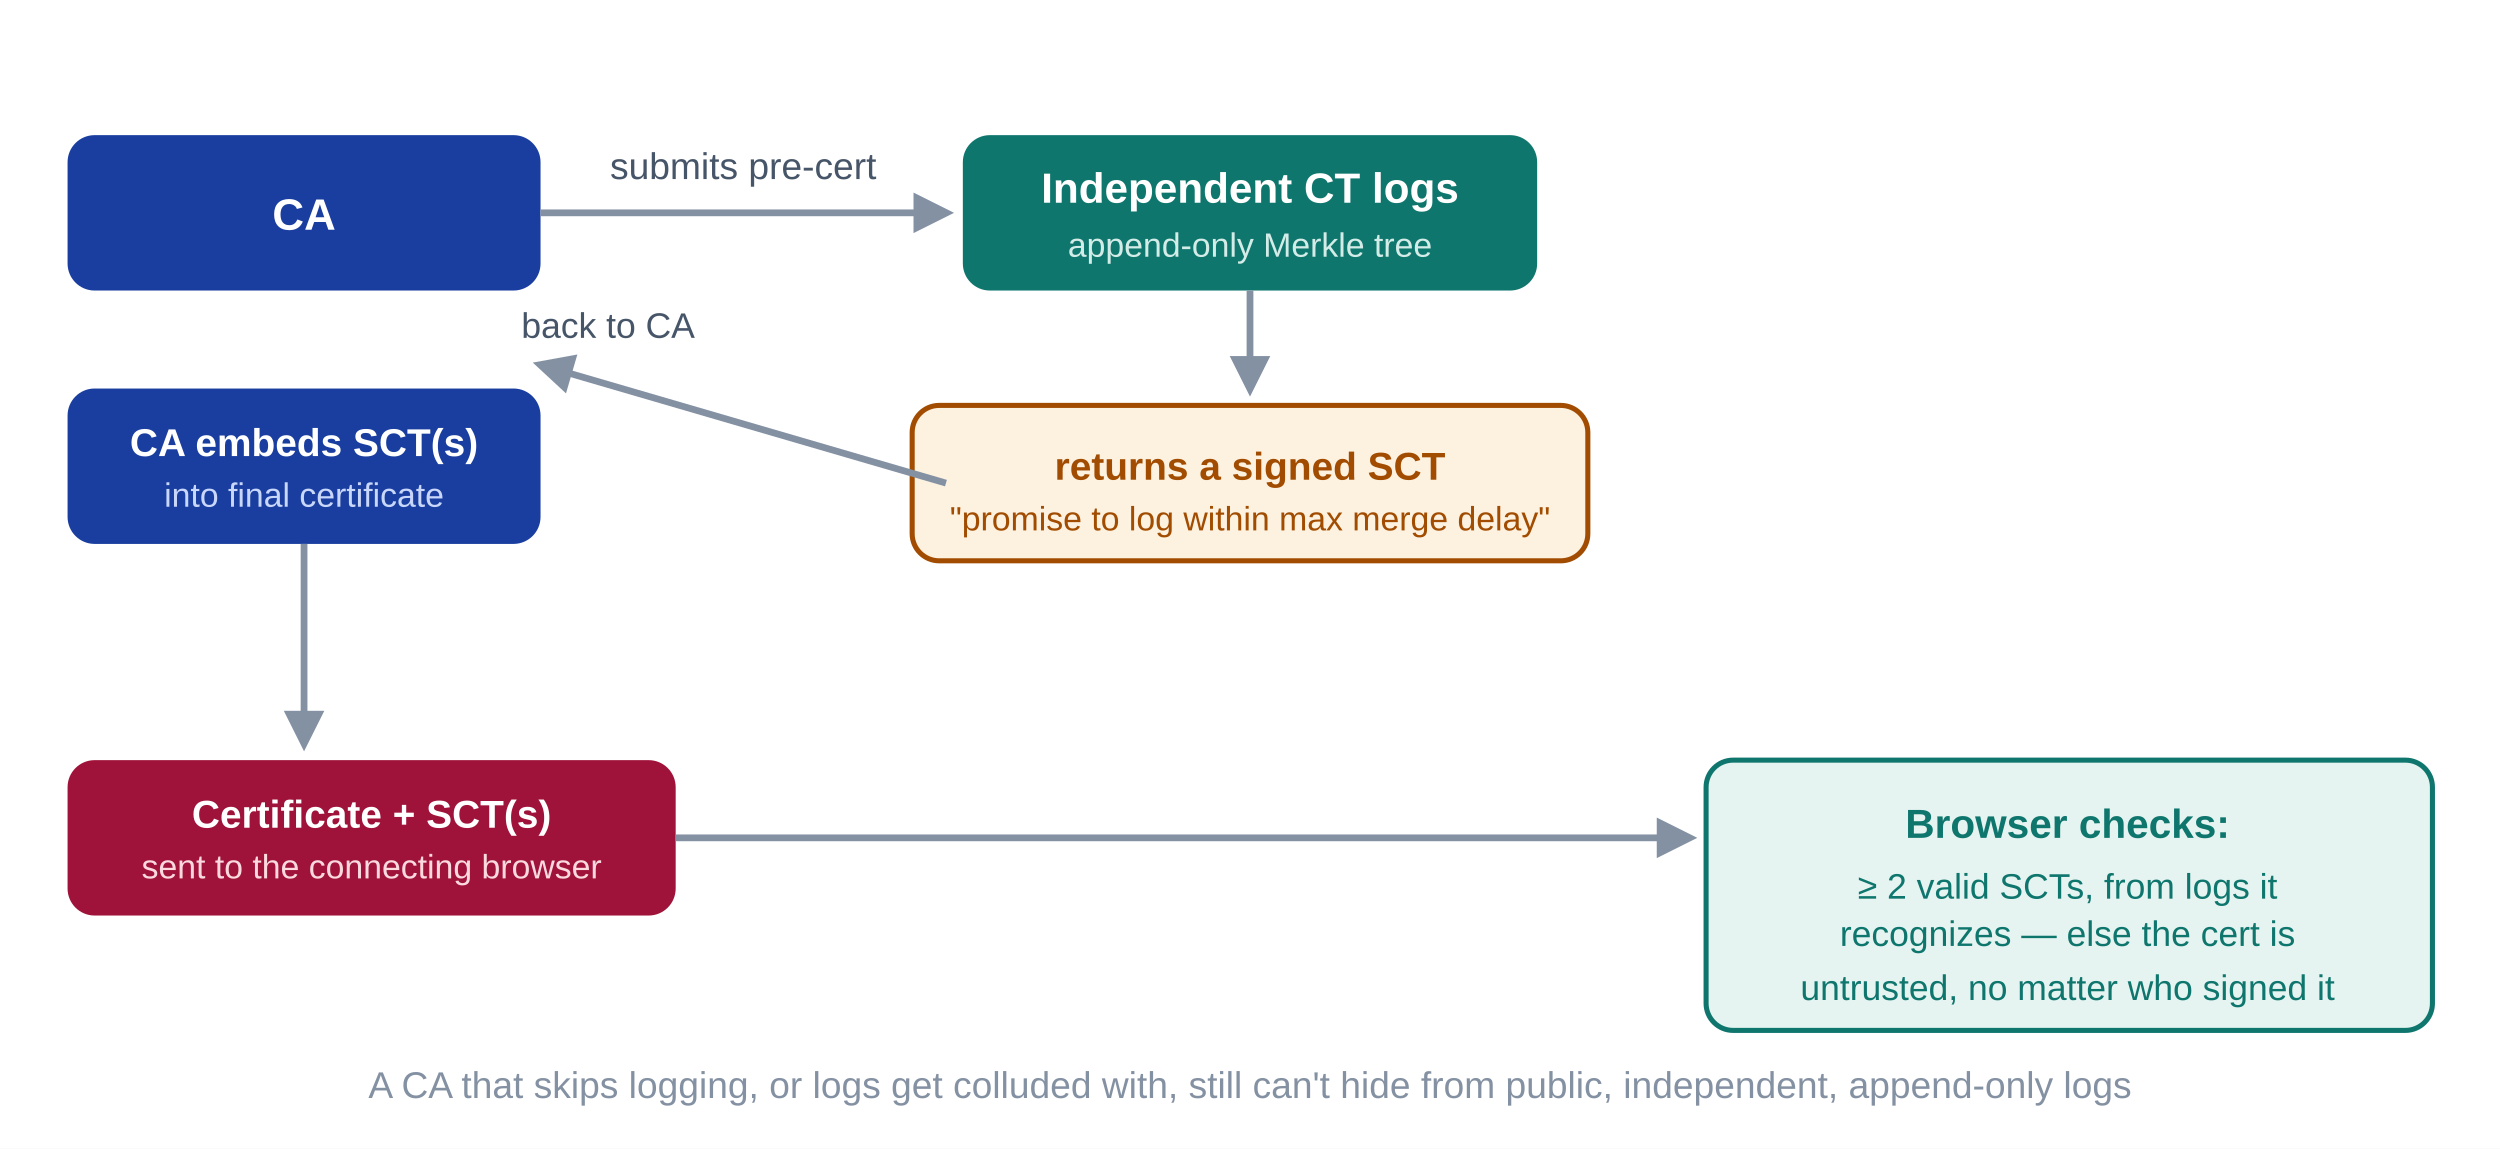
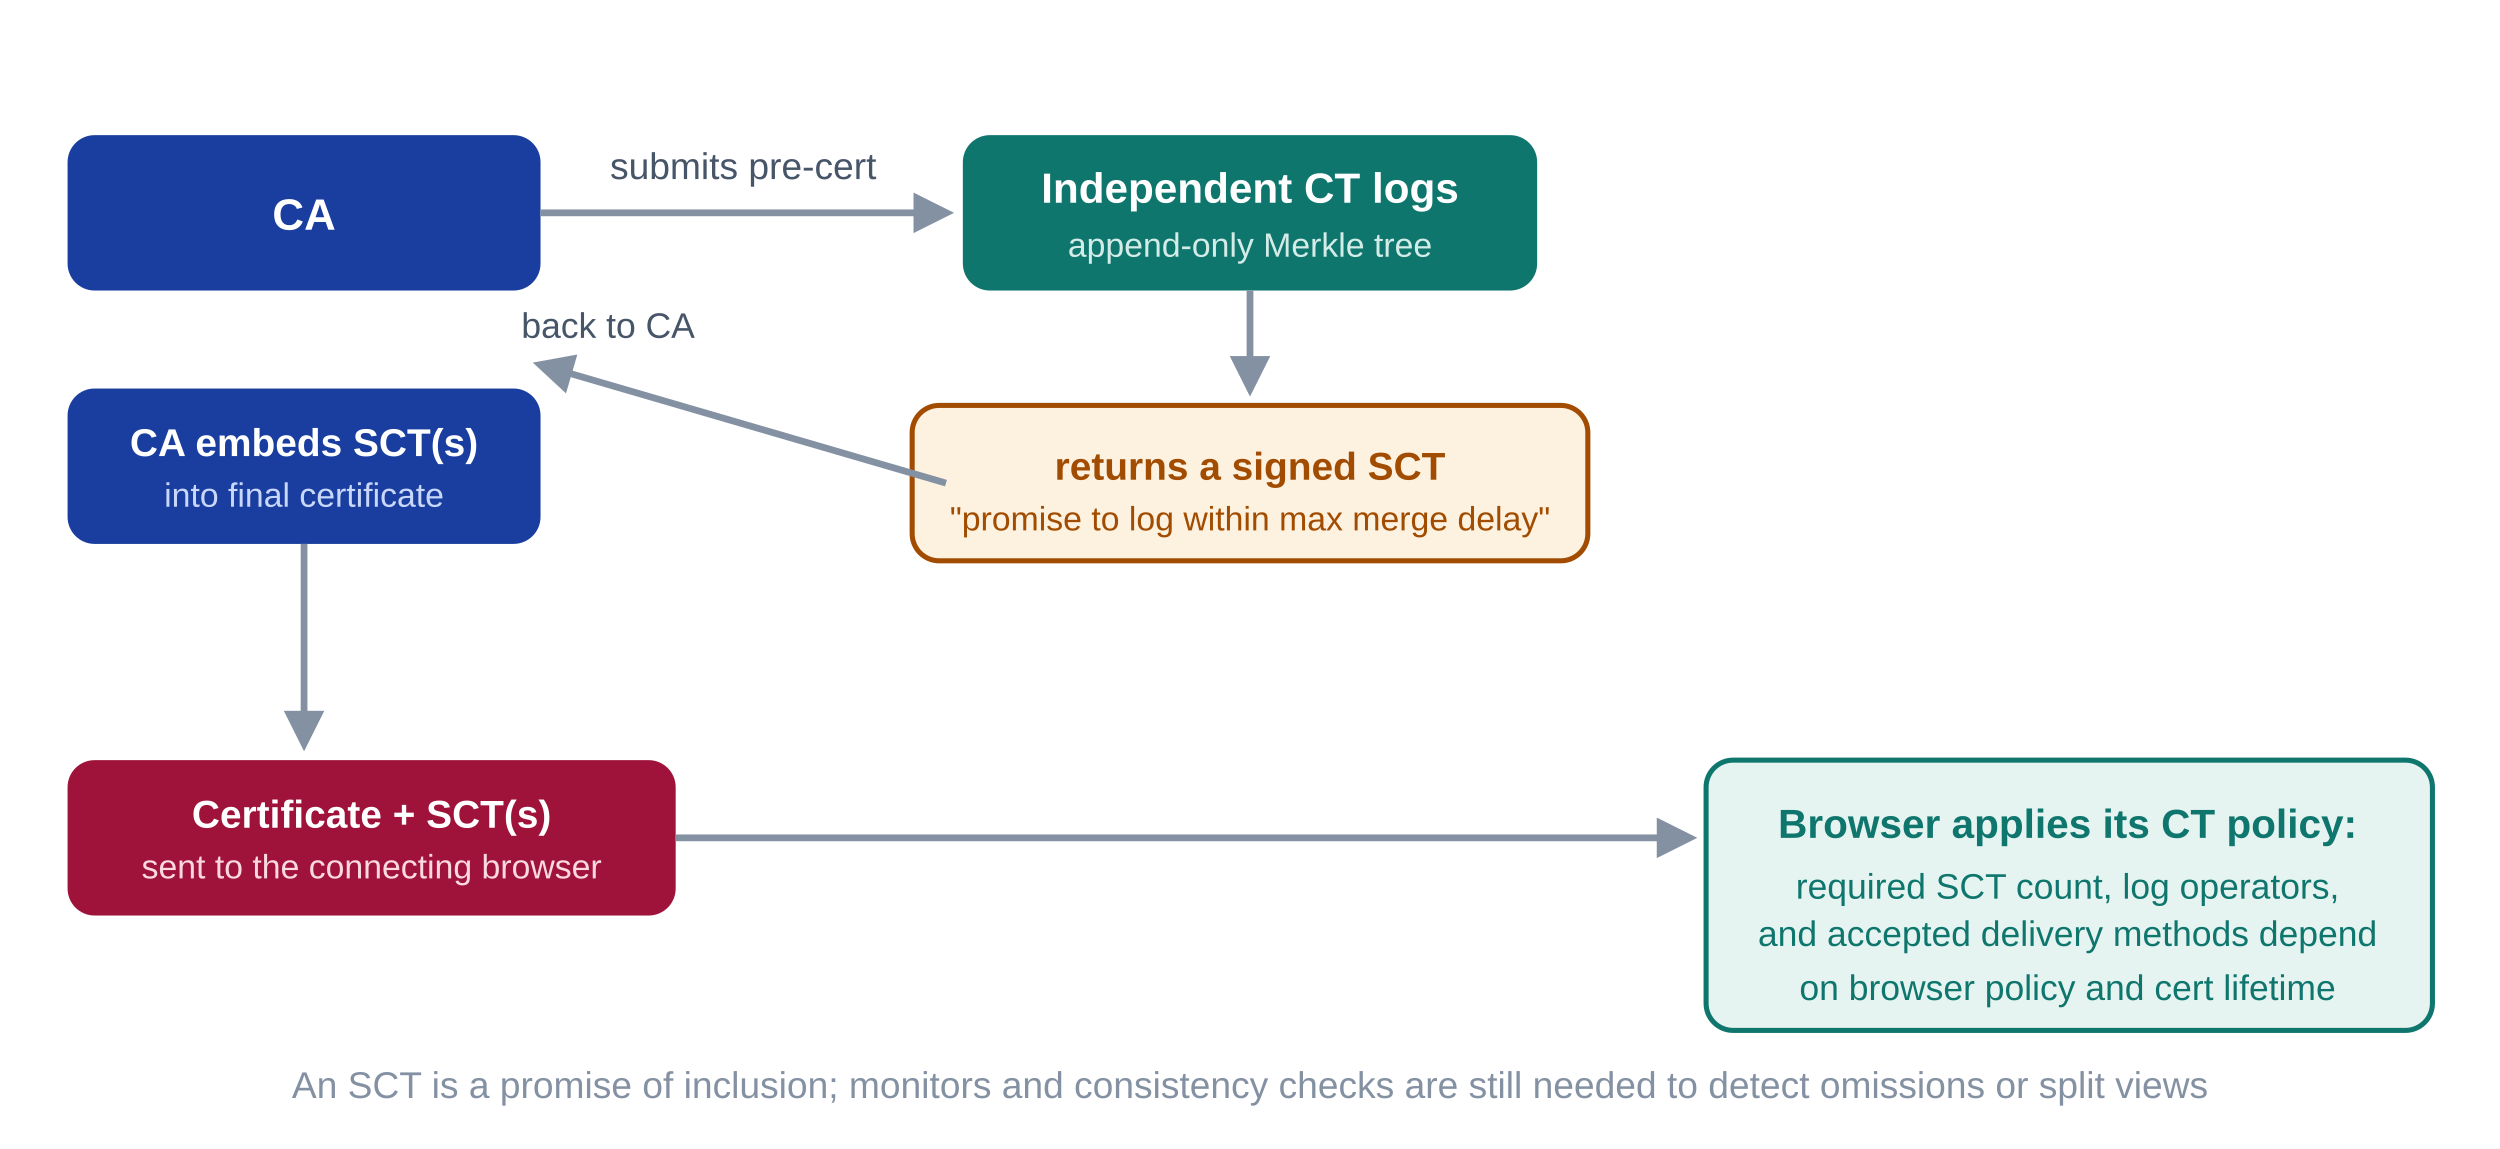
<svg xmlns="http://www.w3.org/2000/svg" viewBox="0 0 740 340" font-family="-apple-system,'Segoe UI',Arial,sans-serif">
  <rect x="0" y="0" width="740" height="340" fill="#ffffff" />
  <defs>
    <marker id="ah9" viewBox="0 0 10 10" refX="8" refY="5" markerWidth="6" markerHeight="6" orient="auto-start-reverse">
      <path d="M0 0 L10 5 L0 10 z" fill="#8491a3" />
    </marker>
  </defs>
  <rect x="20" y="40" width="140" height="46" rx="8" fill="#193e9f" />
  <text x="90" y="68" font-size="13" font-weight="700" fill="#ffffff" text-anchor="middle">CA</text>
  <path d="M160 63 L280 63" stroke="#8491a3" stroke-width="2" fill="none" marker-end="url(#ah9)" />
  <text x="220" y="53" font-size="11" fill="#475569" text-anchor="middle">submits pre-cert</text>
  <rect x="285" y="40" width="170" height="46" rx="8" fill="#0f766e" />
  <text x="370" y="60" font-size="12.5" font-weight="700" fill="#ffffff" text-anchor="middle">Independent CT logs</text>
  <text x="370" y="76" font-size="10" fill="#d3ece7" text-anchor="middle">append-only Merkle tree</text>
  <path d="M370 86 L370 115" stroke="#8491a3" stroke-width="2" fill="none" marker-end="url(#ah9)" />
  <rect x="270" y="120" width="200" height="46" rx="8" fill="#fdf1e0" stroke="#a14c00" stroke-width="1.5" />
  <text x="370" y="142" font-size="11.5" font-weight="700" fill="#a14c00" text-anchor="middle">returns a signed SCT</text>
  <text x="370" y="157" font-size="10" fill="#a14c00" text-anchor="middle">"promise to log within max merge delay"</text>
  <path d="M280 143 L160 108" stroke="#8491a3" stroke-width="2" fill="none" marker-end="url(#ah9)" />
  <text x="180" y="100" font-size="10.5" fill="#475569" text-anchor="middle">back to CA</text>
  <rect x="20" y="115" width="140" height="46" rx="8" fill="#193e9f" />
  <text x="90" y="135" font-size="11.5" font-weight="700" fill="#ffffff" text-anchor="middle">CA embeds SCT(s)</text>
  <text x="90" y="150" font-size="10" fill="#c9d7fb" text-anchor="middle">into final certificate</text>
  <path d="M90 161 L90 220" stroke="#8491a3" stroke-width="2" fill="none" marker-end="url(#ah9)" />
  <rect x="20" y="225" width="180" height="46" rx="8" fill="#9f1239" />
  <text x="110" y="245" font-size="11.5" font-weight="700" fill="#ffffff" text-anchor="middle">Certificate + SCT(s)</text>
  <text x="110" y="260" font-size="10" fill="#fbd9df" text-anchor="middle">sent to the connecting browser</text>
  <path d="M200 248 L500 248" stroke="#8491a3" stroke-width="2" fill="none" marker-end="url(#ah9)" />
  <rect x="505" y="225" width="215" height="80" rx="8" fill="#e6f4f1" stroke="#0f766e" stroke-width="1.5" />
-   <text x="612" y="248" font-size="12" font-weight="700" fill="#0f766e" text-anchor="middle">Browser checks:</text>
-   <text x="612" y="266" font-size="10.5" fill="#0f766e" text-anchor="middle">≥ 2 valid SCTs, from logs it</text>
-   <text x="612" y="280" font-size="10.5" fill="#0f766e" text-anchor="middle">recognizes — else the cert is</text>
-   <text x="612" y="296" font-size="10.5" fill="#0f766e" text-anchor="middle">untrusted, no matter who signed it</text>
-   <text x="370" y="325" font-size="11" fill="#8491a3" text-anchor="middle">A CA that skips logging, or logs get colluded with, still can't hide from public, independent, append-only logs</text>
+   <text x="612" y="248" font-size="12" font-weight="700" fill="#0f766e" text-anchor="middle">Browser applies its CT policy:</text>
+   <text x="612" y="266" font-size="10.5" fill="#0f766e" text-anchor="middle">required SCT count, log operators,</text>
+   <text x="612" y="280" font-size="10.5" fill="#0f766e" text-anchor="middle">and accepted delivery methods depend</text>
+   <text x="612" y="296" font-size="10.5" fill="#0f766e" text-anchor="middle">on browser policy and cert lifetime</text>
+   <text x="370" y="325" font-size="11" fill="#8491a3" text-anchor="middle">An SCT is a promise of inclusion; monitors and consistency checks are still needed to detect omissions or split views</text>
</svg>
